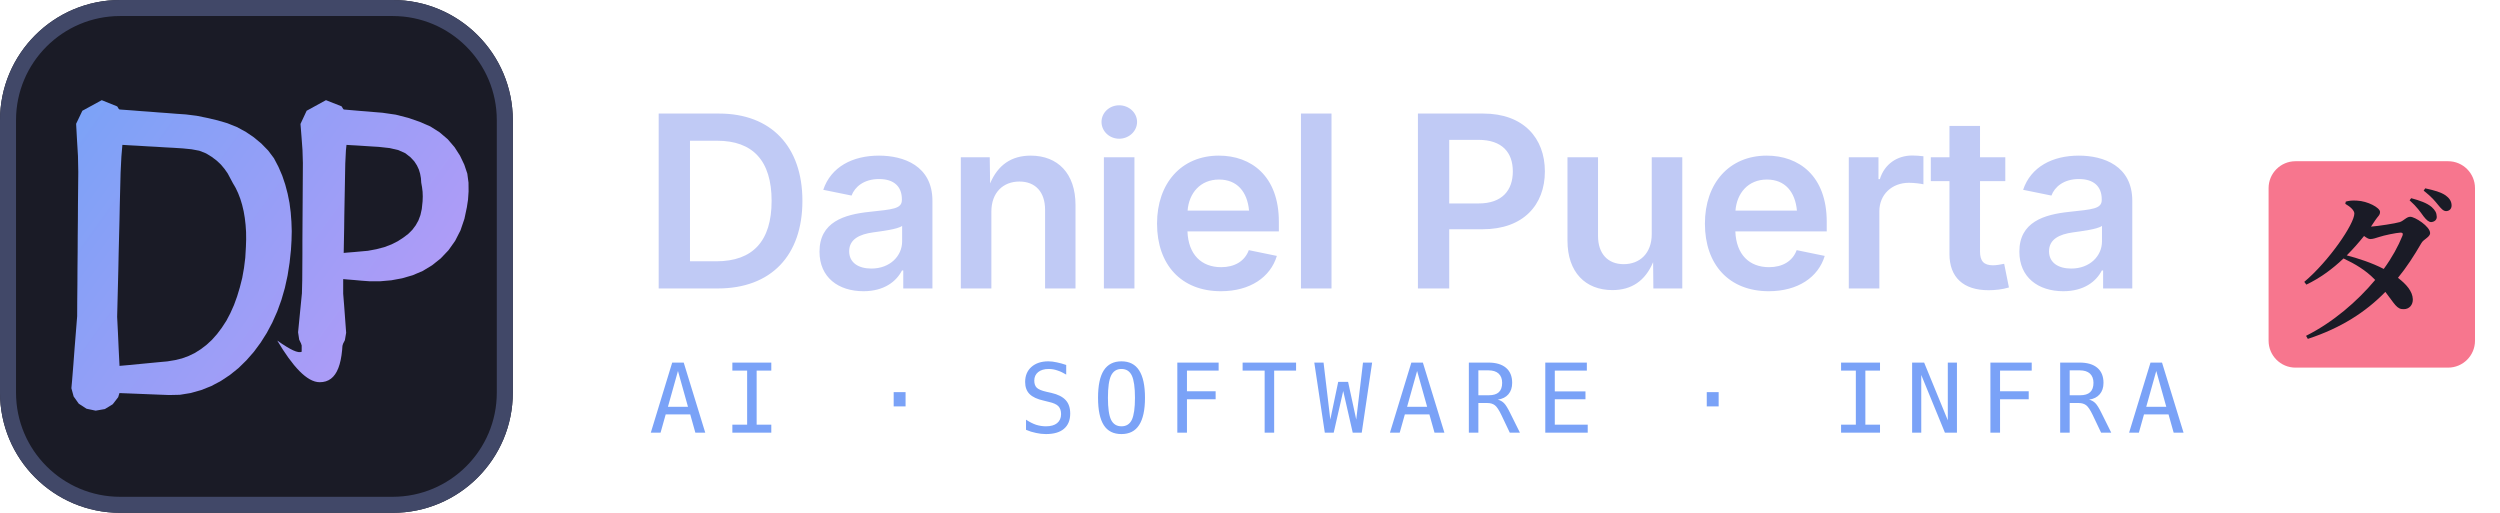
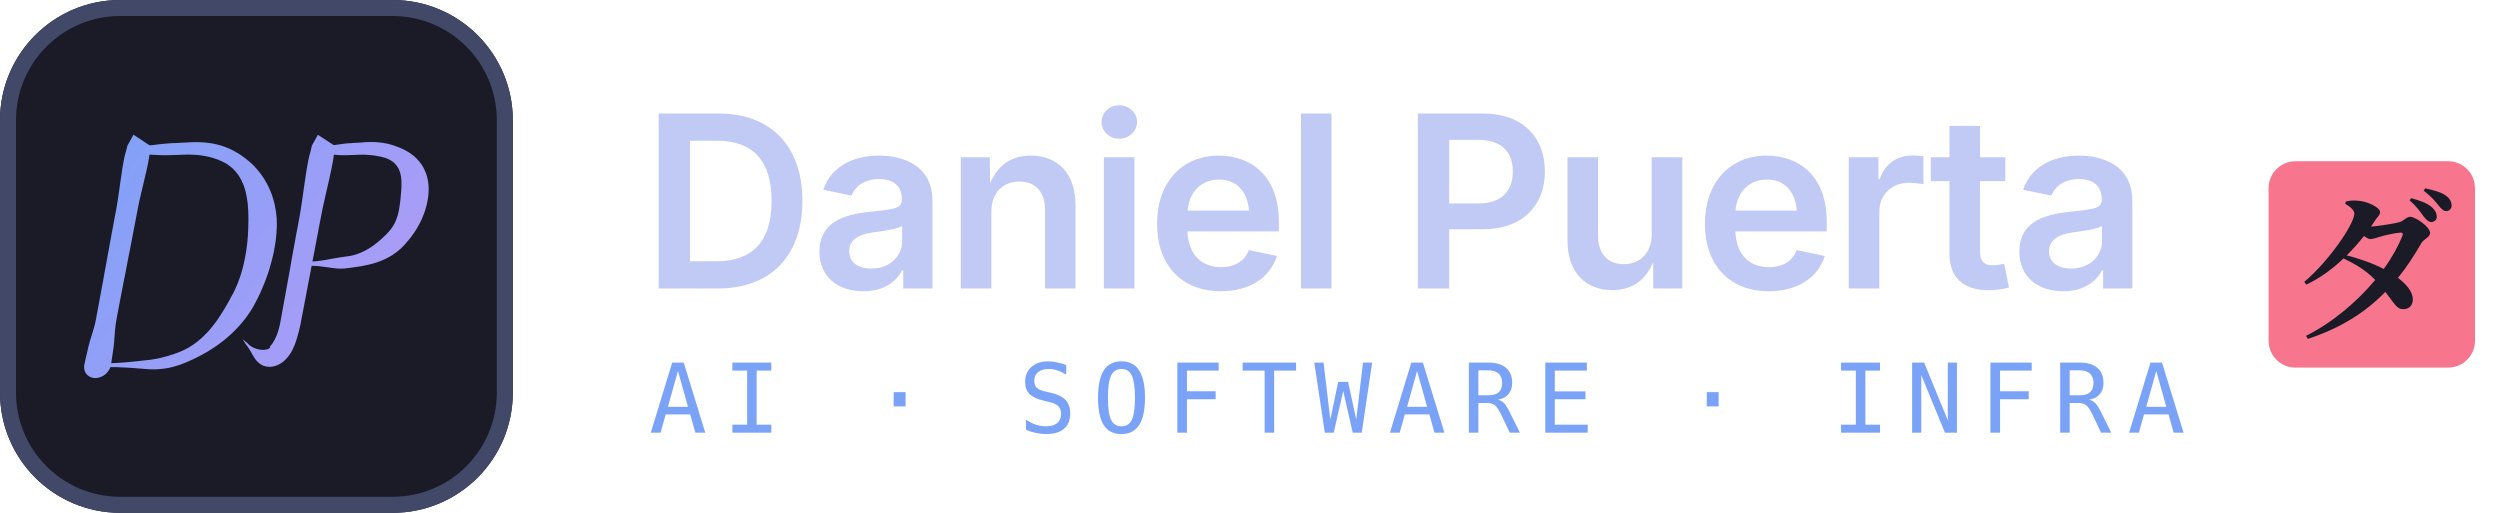
<svg xmlns="http://www.w3.org/2000/svg" viewBox="0 0 312 64" role="img" aria-labelledby="t">
  <style>
    .word { fill: #c0caf5; font: 600 30px "Space Grotesk", "Inter", "Segoe UI", system-ui, sans-serif; letter-spacing: -0.5px; }
    .sub { fill: #7aa2f7; font: 400 12px "JetBrains Mono", ui-monospace, monospace; letter-spacing: 2px; }
-     @media (prefers-color-scheme: light) { .word { fill: #1a1b26; } .sub { fill: #2e5bd6; } }
+     @media (prefers-color-scheme: light) {
+       .word { fill: #3760bf; } .sub { fill: #2e7de9; }
+       .tile { fill: #e1e2e7; } .edge { stroke: #a8aecb; } .s0 { stop-color: #2e7de9; } .s1 { stop-color: #9854f1; }
+       .seal { fill: #f52a65; } .seal-ink { fill: #e1e2e7; }
+     }
  </style>
  <defs>
    <linearGradient id="dp-g" x1="8" y1="14" x2="58" y2="50" gradientUnits="userSpaceOnUse">
-       <stop offset="0" stop-color="#7aa2f7" />
-       <stop offset="1" stop-color="#bb9af7" />
+       <stop offset="0" class="s0" stop-color="#7aa2f7" />
+       <stop offset="1" class="s1" stop-color="#bb9af7" />
    </linearGradient>
  </defs>
-   <rect width="64" height="64" rx="15" fill="#1a1b26" />
-   <rect x="1" y="1" width="62" height="62" rx="14" fill="none" stroke="#414868" stroke-width="2" />
+   <rect class="tile" width="64" height="64" rx="15" fill="#1a1b26" />
+   <rect class="edge" x="1" y="1" width="62" height="62" rx="14" fill="none" stroke="#414868" stroke-width="2" />
  <g fill="url(#dp-g)">
-     <path d="M9.50 15.45 L9.61 17.46 L9.73 19.46 L9.77 21.46 L9.75 23.46 L9.73 25.46 L9.72 27.46 L9.70 29.46 L9.69 31.46 L9.67 33.46 L9.66 35.46 L9.64 37.46 L9.63 39.46 L9.47 41.46 L9.31 43.46 L9.16 45.46 L9.00 47.45 L8.91 48.45 L9.19 49.48 L9.83 50.38 L10.80 51.01 L11.94 51.25 L13.09 51.05 L14.07 50.45 L14.75 49.57 L15.06 48.55 L15.00 47.55 L14.91 45.54 L14.81 43.54 L14.72 41.54 L14.62 39.54 L14.67 37.54 L14.72 35.54 L14.77 33.54 L14.81 31.54 L14.86 29.54 L14.91 27.54 L14.95 25.54 L15.00 23.54 L15.05 21.54 L15.15 19.54 L15.32 17.54 L15.50 15.55 L15.75 15.10 L14.63 13.28 L12.70 12.50 L10.28 13.82Z" />
-     <path d="M13.85 18.00 L14.98 18.06 L16.10 18.13 L17.23 18.19 L18.36 18.26 L19.48 18.32 L20.61 18.39 L21.73 18.45 L22.81 18.52 L23.91 18.63 L24.87 18.81 L25.71 19.14 L26.43 19.58 L27.05 20.05 L27.58 20.55 L28.03 21.09 L28.42 21.65 L28.74 22.25 L29.06 22.85 L29.41 23.45 L29.72 24.11 L29.99 24.81 L30.22 25.57 L30.41 26.37 L30.55 27.20 L30.65 28.07 L30.71 28.96 L30.72 29.87 L30.69 30.80 L30.61 32.17 L30.45 33.45 L30.23 34.69 L29.93 35.87 L29.59 37.00 L29.20 38.07 L28.75 39.08 L28.25 40.03 L27.69 40.89 L27.09 41.69 L26.46 42.40 L25.78 43.03 L25.06 43.58 L24.32 44.05 L23.53 44.43 L22.71 44.73 L21.85 44.94 L20.89 45.10 L19.70 45.21 L18.45 45.33 L17.20 45.45 L15.95 45.57 L14.71 45.68 L13.46 45.80 L12.97 45.89 L12.53 46.13 L12.18 46.49 L11.97 46.95 L11.90 47.44 L11.99 47.93 L12.23 48.37 L12.59 48.72 L13.05 48.93 L13.54 49.00 L14.79 49.05 L16.05 49.10 L17.30 49.15 L18.55 49.20 L19.80 49.25 L21.11 49.30 L22.45 49.27 L23.80 49.05 L25.11 48.68 L26.37 48.18 L27.57 47.54 L28.70 46.79 L29.77 45.93 L30.76 44.96 L31.68 43.91 L32.53 42.76 L33.30 41.54 L33.99 40.24 L34.60 38.87 L35.12 37.43 L35.55 35.94 L35.89 34.39 L36.14 32.79 L36.31 31.20 L36.38 30.03 L36.41 28.85 L36.37 27.68 L36.28 26.50 L36.13 25.33 L35.90 24.18 L35.60 23.04 L35.22 21.91 L34.75 20.82 L34.19 19.75 L33.46 18.78 L32.61 17.91 L31.67 17.13 L30.65 16.44 L29.55 15.85 L28.38 15.38 L27.15 15.02 L25.88 14.72 L24.55 14.45 L23.19 14.28 L22.02 14.20 L20.89 14.11 L19.77 14.03 L18.64 13.94 L17.52 13.86 L16.40 13.77 L15.27 13.69 L14.15 13.60 L13.83 13.41 L12.46 14.15 L11.81 15.54 L12.68 17.37Z" />
-     <path d="M37.50 15.47 L37.63 17.09 L37.75 18.72 L37.80 20.34 L37.79 21.97 L37.78 23.59 L37.77 25.22 L37.76 26.84 L37.75 28.47 L37.74 30.10 L37.74 31.72 L37.73 33.35 L37.72 34.97 L37.68 36.60 L37.52 38.22 L37.36 39.84 L37.20 41.47 L37.34 42.39 L37.75 43.24 L38.41 43.91 L39.24 44.34 L40.17 44.50 L41.09 44.36 L41.94 43.95 L42.61 43.29 L43.04 42.46 L43.20 41.53 L43.08 39.91 L42.96 38.28 L42.83 36.65 L42.83 35.03 L42.86 33.40 L42.89 31.78 L42.92 30.15 L42.95 28.53 L42.97 26.91 L43.00 25.28 L43.03 23.66 L43.06 22.03 L43.09 20.41 L43.17 18.78 L43.34 17.16 L43.50 15.53 L43.74 15.09 L42.63 13.27 L40.68 12.50 L38.27 13.82Z" />
-     <path d="M41.84 17.99 L42.76 18.05 L43.68 18.11 L44.59 18.16 L45.51 18.22 L46.43 18.28 L47.27 18.33 L48.63 18.48 L49.71 18.73 L50.58 19.12 L51.22 19.62 L51.69 20.12 L52.03 20.64 L52.27 21.15 L52.43 21.68 L52.53 22.23 L52.57 22.80 L52.67 23.36 L52.74 23.94 L52.76 24.53 L52.74 25.11 L52.64 26.08 L52.47 26.84 L52.22 27.51 L51.88 28.12 L51.46 28.68 L50.95 29.19 L50.34 29.65 L49.65 30.10 L48.86 30.50 L47.97 30.84 L46.98 31.10 L45.91 31.30 L45.12 31.37 L44.25 31.45 L43.38 31.52 L42.50 31.60 L42.01 31.68 L41.56 31.91 L41.21 32.26 L40.98 32.71 L40.90 33.20 L40.98 33.69 L41.21 34.14 L41.56 34.49 L42.01 34.72 L42.50 34.80 L43.38 34.88 L44.25 34.95 L45.12 35.03 L46.09 35.10 L47.47 35.10 L48.84 34.98 L50.19 34.73 L51.50 34.35 L52.75 33.82 L53.92 33.11 L55.00 32.25 L55.97 31.23 L56.80 30.06 L57.47 28.75 L57.96 27.31 L58.26 25.89 L58.41 24.92 L58.48 23.89 L58.47 22.80 L58.32 21.67 L57.94 20.54 L57.41 19.43 L56.73 18.37 L55.88 17.38 L54.86 16.51 L53.69 15.77 L52.37 15.20 L50.95 14.71 L49.39 14.31 L47.73 14.07 L46.74 13.99 L45.82 13.91 L44.91 13.84 L43.99 13.76 L43.08 13.68 L42.16 13.61 L41.84 13.41 L40.47 14.14 L39.81 15.53 L40.67 17.36Z" />
-     <path d="M42.75 40.5 C42.95 45.4 42.1 47.7 39.9 47.7 C38.3 47.7 36.5 45.7 34.6 42.5 C36.3 43.7 37.2 44.1 37.65 43.9 L37.65 40.5 Z" />
+     <path d="M15.90 18.18 15.73 18.85 15.54 19.53 15.41 20.21 15.29 20.89 15.19 21.57 15.09 22.25 14.99 22.93 14.90 23.60 14.80 24.28 14.70 24.96 14.59 25.64 14.47 26.32 14.34 27.00 14.21 27.68 14.09 28.35 13.96 29.03 13.84 29.71 13.71 30.39 13.59 31.07 13.46 31.75 13.34 32.42 13.22 33.10 13.09 33.78 12.97 34.46 12.85 35.14 12.72 35.82 12.60 36.49 12.47 37.17 12.35 37.85 12.22 38.53 12.09 39.21 11.97 39.89 11.82 40.57 11.63 41.24 11.42 41.92 11.21 42.60 11.03 43.28 10.88 43.95 10.72 44.63 10.57 45.31 10.50 45.64 10.50 45.97 10.57 46.29 10.71 46.59 10.93 46.83 11.20 47.02 11.52 47.14 11.87 47.19 12.24 47.15 12.60 47.04 12.95 46.86 13.25 46.62 13.50 46.33 13.70 46.01 13.82 45.68 13.88 45.35 13.98 44.67 14.08 43.99 14.18 43.31 14.25 42.63 14.30 41.96 14.35 41.28 14.42 40.60 14.53 39.92 14.65 39.24 14.78 38.56 14.91 37.88 15.04 37.20 15.17 36.53 15.30 35.85 15.43 35.17 15.57 34.49 15.70 33.81 15.83 33.13 15.96 32.46 16.09 31.78 16.23 31.10 16.36 30.42 16.49 29.74 16.62 29.06 16.75 28.39 16.88 27.71 17.01 27.03 17.14 26.35 17.27 25.67 17.41 24.99 17.57 24.32 17.73 23.64 17.89 22.96 18.05 22.28 18.21 21.60 18.36 20.93 18.50 20.25 18.62 19.57 18.69 18.89 18.78 18.21 16.66 16.81Z" />
+     <path d="M17.33 19.30 17.77 19.29 18.22 19.29 18.67 19.30 19.11 19.32 19.56 19.34 20.00 19.36 20.45 19.37 20.89 19.37 21.34 19.36 21.79 19.34 22.24 19.33 22.69 19.31 23.14 19.30 23.57 19.29 24.11 19.31 24.63 19.34 25.13 19.40 25.61 19.48 26.06 19.57 26.50 19.69 26.91 19.82 27.31 19.97 27.68 20.13 28.04 20.31 28.38 20.51 28.69 20.74 28.99 20.98 29.26 21.25 29.50 21.53 29.73 21.83 29.93 22.14 30.11 22.47 30.27 22.81 30.42 23.16 30.54 23.53 30.65 23.90 30.73 24.28 30.81 24.67 30.87 25.07 30.92 25.47 30.95 25.88 30.98 26.30 30.99 26.72 31.00 27.15 31.00 27.58 30.99 28.02 30.98 28.47 30.96 28.92 30.94 29.37 30.90 29.83 30.86 30.30 30.80 30.77 30.74 31.24 30.66 31.72 30.56 32.26 30.45 32.78 30.33 33.30 30.19 33.81 30.04 34.31 29.87 34.80 29.69 35.28 29.50 35.75 29.29 36.21 29.07 36.66 28.83 37.09 28.60 37.52 28.36 37.95 28.12 38.36 27.87 38.77 27.62 39.17 27.36 39.57 27.10 39.96 26.82 40.34 26.53 40.71 26.24 41.07 25.93 41.42 25.61 41.75 25.28 42.08 24.93 42.38 24.57 42.68 24.20 42.95 23.82 43.20 23.43 43.44 23.02 43.65 22.61 43.84 22.19 44.01 21.77 44.16 21.34 44.30 20.90 44.44 20.46 44.56 20.01 44.67 19.55 44.77 19.09 44.85 18.61 44.92 18.18 44.96 17.74 45.01 17.30 45.06 16.86 45.11 16.42 45.15 15.98 45.19 15.55 45.23 15.11 45.26 14.67 45.29 14.24 45.31 13.80 45.33 13.37 45.34 12.43 45.59 13.29 45.82 13.72 45.81 14.16 45.82 14.59 45.82 15.02 45.84 15.44 45.86 15.87 45.88 16.30 45.91 16.73 45.94 17.15 45.97 17.58 46.00 18.01 46.04 18.44 46.07 18.95 46.09 19.47 46.09 19.98 46.06 20.50 46.00 21.01 45.92 21.52 45.80 22.02 45.66 22.52 45.50 23.01 45.31 23.50 45.10 23.98 44.89 24.46 44.66 24.93 44.42 25.41 44.16 25.88 43.89 26.35 43.60 26.81 43.30 27.27 42.98 27.72 42.64 28.17 42.29 28.60 41.91 29.03 41.52 29.45 41.10 29.85 40.67 30.24 40.22 30.62 39.75 30.97 39.26 31.31 38.76 31.62 38.24 31.91 37.70 32.19 37.16 32.46 36.60 32.71 36.03 32.95 35.45 33.18 34.87 33.39 34.27 33.59 33.67 33.77 33.05 33.94 32.43 34.09 31.80 34.21 31.24 34.31 30.67 34.40 30.11 34.46 29.55 34.51 28.99 34.54 28.44 34.55 27.89 34.53 27.35 34.49 26.82 34.42 26.29 34.33 25.78 34.22 25.28 34.08 24.79 33.93 24.31 33.75 23.85 33.55 23.40 33.34 22.97 33.10 22.55 32.85 22.14 32.58 21.76 32.30 21.39 31.99 21.03 31.68 20.69 31.35 20.37 31.00 20.07 30.64 19.78 30.27 19.50 29.88 19.24 29.48 19.00 29.06 18.77 28.63 18.56 28.17 18.37 27.70 18.20 27.20 18.06 26.69 17.94 26.15 17.85 25.59 17.79 25.02 17.75 24.42 17.74 23.81 17.75 23.35 17.78 22.90 17.80 22.45 17.82 22.00 17.85 21.55 17.86 21.10 17.89 20.64 17.93 20.19 17.97 19.74 18.02 19.28 18.08 18.83 18.13 18.37 18.18 17.92 18.21 17.47 18.24Z" />
+     <path d="M38.92 18.18 38.78 18.79 38.62 19.39 38.48 20.00 38.37 20.60 38.26 21.21 38.17 21.81 38.08 22.42 37.99 23.02 37.90 23.63 37.82 24.23 37.73 24.84 37.64 25.44 37.55 26.05 37.45 26.66 37.34 27.26 37.23 27.87 37.12 28.47 37.00 29.08 36.89 29.68 36.78 30.29 36.67 30.89 36.56 31.50 36.45 32.10 36.34 32.71 36.24 33.31 36.13 33.92 36.02 34.52 35.91 35.13 35.80 35.74 35.69 36.34 35.58 36.95 35.47 37.55 35.36 38.16 35.25 38.76 35.14 39.37 35.03 39.97 34.95 40.40 34.86 40.80 34.76 41.17 34.65 41.52 34.54 41.83 34.41 42.11 34.29 42.37 34.17 42.58 34.06 42.77 33.96 42.92 33.87 43.03 33.79 43.12 33.74 43.17 33.72 43.22 33.71 43.25 33.71 43.28 33.71 43.33 33.69 43.39 33.63 43.45 33.53 43.52 33.39 43.58 33.20 43.63 32.97 43.66 32.71 43.66 32.41 43.63 32.09 43.56 31.77 43.45 31.44 43.29 31.12 43.07 30.83 42.78 30.28 42.34 30.66 42.94 30.91 43.27 31.13 43.60 31.32 43.92 31.50 44.24 31.68 44.55 31.87 44.83 32.08 45.09 32.32 45.31 32.59 45.50 32.88 45.65 33.22 45.74 33.58 45.78 33.96 45.76 34.36 45.67 34.74 45.52 35.10 45.31 35.44 45.06 35.73 44.77 35.99 44.46 36.22 44.14 36.43 43.79 36.61 43.43 36.77 43.06 36.91 42.67 37.04 42.27 37.16 41.85 37.28 41.41 37.39 40.96 37.50 40.49 37.59 40.00 37.71 39.39 37.82 38.79 37.94 38.18 38.05 37.58 38.17 36.97 38.28 36.37 38.40 35.76 38.51 35.15 38.63 34.55 38.75 33.94 38.86 33.34 38.98 32.73 39.09 32.13 39.21 31.52 39.32 30.92 39.44 30.31 39.55 29.71 39.67 29.10 39.78 28.50 39.89 27.89 40.01 27.29 40.13 26.68 40.25 26.08 40.38 25.47 40.52 24.87 40.65 24.26 40.79 23.66 40.93 23.05 41.07 22.45 41.20 21.84 41.33 21.24 41.45 20.63 41.57 20.02 41.65 19.42 41.71 18.81 41.80 18.21 39.67 16.82Z" />
+     <path d="M40.35 19.30 40.78 19.29 41.19 19.30 41.61 19.31 42.03 19.33 42.44 19.36 42.86 19.37 43.28 19.37 43.70 19.35 44.12 19.34 44.54 19.32 44.96 19.31 45.36 19.30 45.76 19.32 46.14 19.35 46.50 19.38 46.85 19.43 47.18 19.49 47.49 19.55 47.78 19.62 48.06 19.70 48.31 19.79 48.55 19.90 48.77 20.02 48.97 20.15 49.15 20.29 49.31 20.45 49.45 20.61 49.57 20.77 49.68 20.95 49.78 21.12 49.85 21.30 49.92 21.48 49.97 21.67 50.01 21.86 50.05 22.05 50.07 22.24 50.09 22.43 50.10 22.63 50.10 22.82 50.10 23.02 50.10 23.23 50.09 23.43 50.08 23.64 50.07 23.85 50.05 24.07 50.03 24.29 50.01 24.51 49.99 24.74 49.97 24.97 49.94 25.20 49.91 25.44 49.87 25.69 49.83 25.97 49.78 26.23 49.73 26.48 49.67 26.73 49.60 26.97 49.52 27.21 49.44 27.44 49.34 27.66 49.24 27.88 49.12 28.09 49.00 28.29 48.86 28.49 48.72 28.68 48.57 28.86 48.40 29.04 48.24 29.21 48.07 29.38 47.89 29.55 47.71 29.72 47.53 29.89 47.34 30.05 47.14 30.22 46.93 30.38 46.72 30.55 46.50 30.71 46.27 30.86 46.03 31.02 45.78 31.16 45.52 31.30 45.25 31.43 44.98 31.55 44.70 31.66 44.41 31.76 44.11 31.84 43.81 31.92 43.50 31.97 43.19 32.01 42.88 32.06 42.56 32.10 42.23 32.16 41.89 32.21 41.55 32.27 41.20 32.33 40.85 32.40 40.51 32.46 40.16 32.51 39.82 32.56 39.47 32.60 39.13 32.63 38.79 32.65 37.82 32.94 38.71 33.18 39.05 33.18 39.38 33.19 39.72 33.21 40.05 33.25 40.38 33.29 40.71 33.33 41.04 33.38 41.37 33.43 41.70 33.47 42.04 33.51 42.40 33.52 42.75 33.52 43.10 33.50 43.46 33.45 43.81 33.41 44.15 33.36 44.50 33.31 44.84 33.26 45.19 33.20 45.53 33.13 45.87 33.06 46.21 32.98 46.55 32.89 46.88 32.79 47.22 32.68 47.55 32.55 47.88 32.41 48.20 32.26 48.52 32.09 48.84 31.91 49.14 31.71 49.44 31.50 49.73 31.27 50.01 31.03 50.27 30.77 50.53 30.50 50.77 30.22 51.01 29.94 51.25 29.64 51.47 29.34 51.69 29.03 51.90 28.71 52.10 28.38 52.29 28.04 52.47 27.69 52.64 27.34 52.79 26.97 52.94 26.60 53.07 26.21 53.18 25.83 53.26 25.51 53.33 25.18 53.39 24.86 53.44 24.53 53.47 24.21 53.49 23.88 53.50 23.56 53.49 23.24 53.46 22.92 53.42 22.61 53.36 22.30 53.28 22.00 53.19 21.71 53.08 21.42 52.95 21.14 52.81 20.87 52.66 20.61 52.48 20.36 52.30 20.13 52.10 19.90 51.89 19.69 51.66 19.48 51.43 19.30 51.18 19.12 50.92 18.95 50.65 18.80 50.37 18.65 50.08 18.52 49.78 18.39 49.47 18.28 49.15 18.16 48.82 18.06 48.47 17.96 48.11 17.89 47.74 17.82 47.34 17.78 46.93 17.74 46.51 17.73 46.07 17.73 45.60 17.74 45.16 17.78 44.74 17.81 44.31 17.83 43.89 17.86 43.47 17.88 43.04 17.92 42.62 17.98 42.19 18.04 41.76 18.10 41.34 18.16 40.91 18.21 40.49 18.24Z" />
  </g>
  <text class="word" x="80" y="36">Daniel Puerta</text>
  <text class="sub" x="81" y="54">AI · SOFTWARE · INFRA</text>
  <g transform="translate(282 19) scale(.28)" aria-hidden="true">
-     <rect x="4" y="4" width="92" height="92" rx="12" fill="#f7768e" />
-     <path transform="translate(14 14) scale(.72)" d="M86.8 23.8C89.0 23.6 90.4 22.2 90.2 20.3C90.1 18.1 89.3 16.5 87.1 14.5C84.1 11.9 79.5 10.4 74.4 9.0L73.4 10.3C78.1 14.5 80.1 17.6 82.1 20.3C83.8 22.5 85.3 23.8 86.8 23.8ZM96.1 17.0C98.1 16.9 99.5 15.5 99.4 13.3C99.3 10.9 98.1 9.0 95.6 7.2C92.6 5.2 88.9 4.2 83.1 2.9L82.1 4.3C87.4 8.5 89.1 10.8 91.0 13.1C92.9 15.4 94.2 17.0 96.1 17.0ZM8.2 60.8 9.5 62.5C17.9 58.5 25.7 52.8 32.5 46.3C39.8 49.8 46.1 53.4 52.1 59.6C40.9 73.0 26.0 85.8 9.3 94.2L10.4 96.1C30.8 89.4 46.1 79.6 58.4 67.0C64.2 74.5 65.5 77.9 69.8 77.7C73.1 77.7 75.5 75.2 75.4 71.5C75.2 66.6 71.3 62.2 66.2 58.3C71.5 51.8 76.2 44.6 80.7 36.8C82.0 34.4 86.1 33.1 86.1 30.6C86.1 26.5 76.7 20.5 73.8 20.5C71.5 20.5 69.8 23.0 67.3 23.8C64.8 24.6 53.9 26.3 49.5 26.6L52.1 22.7C53.8 20.1 55.1 19.6 55.1 17.5C55.1 14.9 47.5 10.8 40.8 10.5C37.6 10.3 35.8 10.6 33.9 11.1L33.6 12.5C36.8 14.3 39.2 16.6 39.2 18.5C39.2 24.9 23.6 47.8 8.2 60.8ZM57.4 52.8C50.1 49.0 41.1 46.1 34.5 44.4C38.4 40.5 42.0 36.4 45.2 32.4C46.7 33.5 48.0 34.3 49.0 34.3C50.9 34.3 52.5 33.6 54.6 33.0C57.5 32.0 65.2 30.4 67.8 30.3C69.0 30.3 69.5 30.8 69.0 32.2C66.4 38.7 62.5 45.8 57.4 52.8Z" fill="#1a1b26" />
+     <rect x="4" y="4" width="92" height="92" rx="12" fill="#f7768e" class="seal" />
+     <path transform="translate(14 14) scale(.72)" d="M86.8 23.8C89.0 23.6 90.4 22.2 90.2 20.3C90.1 18.1 89.3 16.5 87.1 14.5C84.1 11.9 79.5 10.4 74.4 9.0L73.4 10.3C78.1 14.5 80.1 17.6 82.1 20.3C83.8 22.5 85.3 23.8 86.8 23.8ZM96.1 17.0C98.1 16.9 99.5 15.5 99.4 13.3C99.3 10.9 98.1 9.0 95.6 7.2C92.6 5.2 88.9 4.2 83.1 2.9L82.1 4.3C87.4 8.5 89.1 10.8 91.0 13.1C92.9 15.4 94.2 17.0 96.1 17.0ZM8.2 60.8 9.5 62.5C17.9 58.5 25.7 52.8 32.5 46.3C39.8 49.8 46.1 53.4 52.1 59.6C40.9 73.0 26.0 85.8 9.3 94.2L10.4 96.1C30.8 89.4 46.1 79.6 58.4 67.0C64.2 74.5 65.5 77.9 69.8 77.7C73.1 77.7 75.5 75.2 75.4 71.5C75.2 66.6 71.3 62.2 66.2 58.3C71.5 51.8 76.2 44.6 80.7 36.8C82.0 34.4 86.1 33.1 86.1 30.6C86.1 26.5 76.7 20.5 73.8 20.5C71.5 20.5 69.8 23.0 67.3 23.8C64.8 24.6 53.9 26.3 49.5 26.6L52.1 22.7C53.8 20.1 55.1 19.6 55.1 17.5C55.1 14.9 47.5 10.8 40.8 10.5C37.6 10.3 35.8 10.6 33.9 11.1L33.6 12.5C36.8 14.3 39.2 16.6 39.2 18.5C39.2 24.9 23.6 47.8 8.2 60.8ZM57.4 52.8C50.1 49.0 41.1 46.1 34.5 44.4C38.4 40.5 42.0 36.4 45.2 32.4C46.7 33.5 48.0 34.3 49.0 34.3C50.9 34.3 52.5 33.6 54.6 33.0C57.5 32.0 65.2 30.4 67.8 30.3C69.0 30.3 69.5 30.8 69.0 32.2C66.4 38.7 62.5 45.8 57.4 52.8Z" fill="#1a1b26" class="seal-ink" />
  </g>
</svg>
